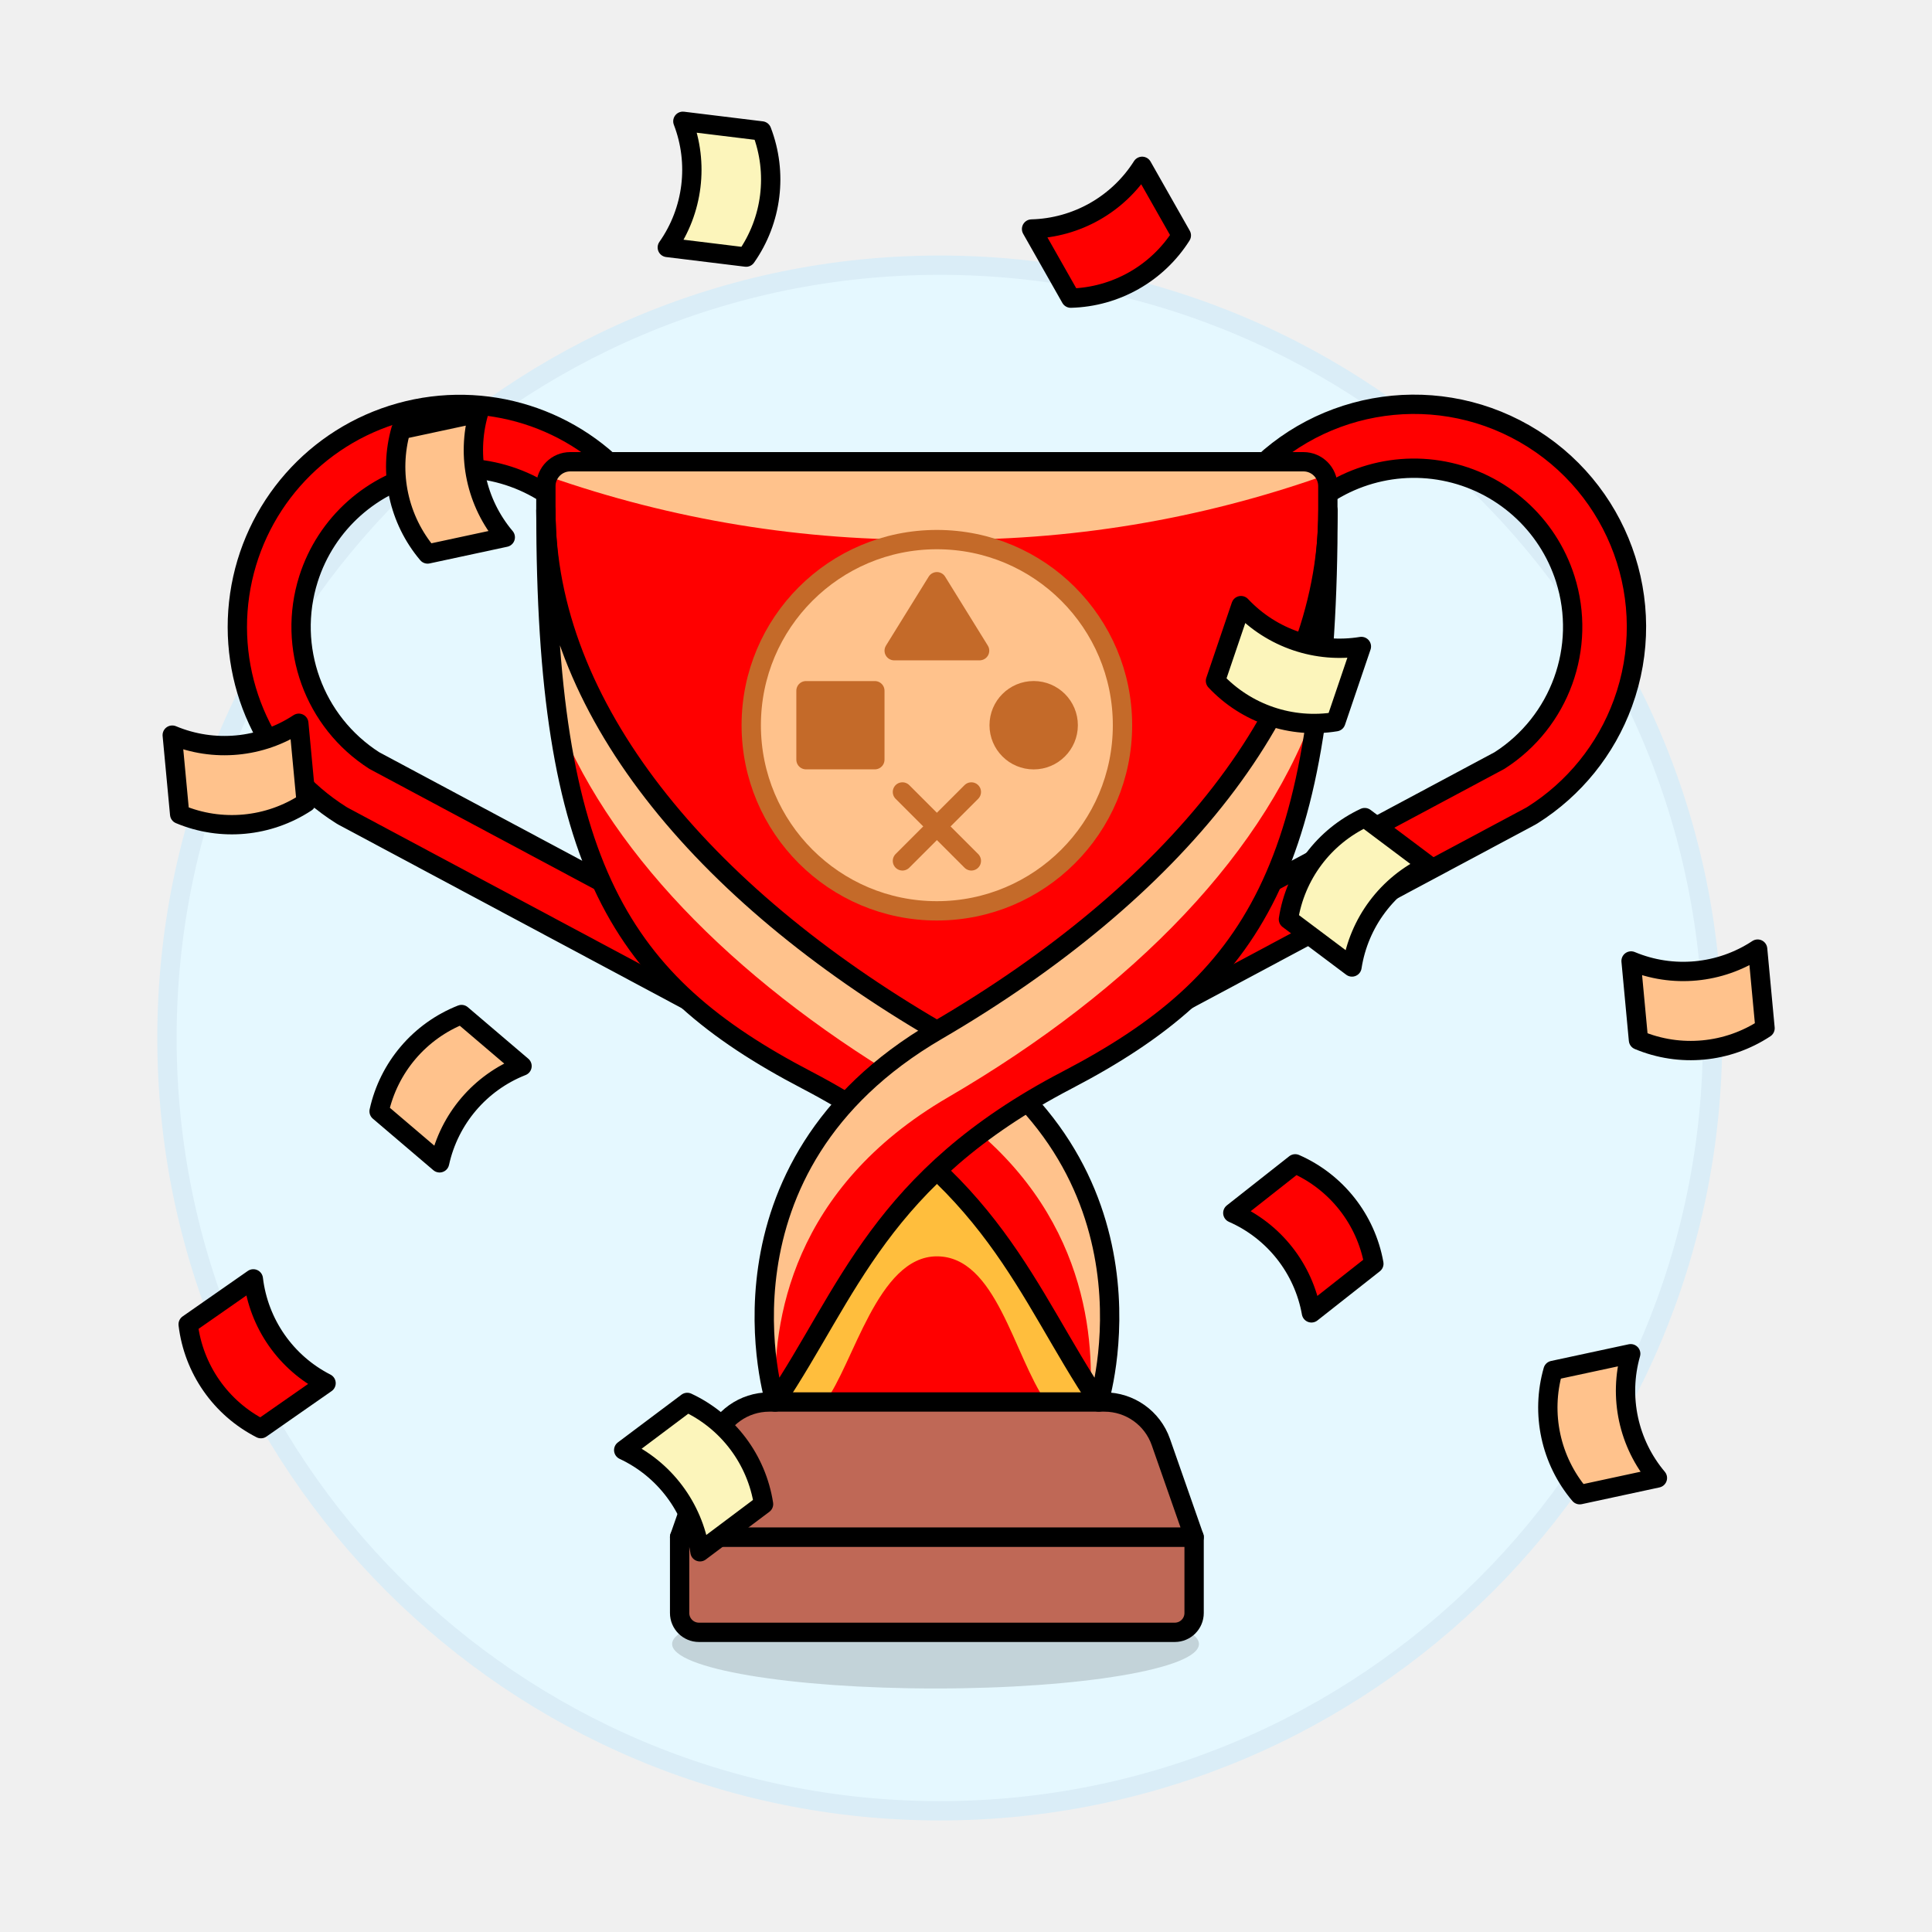
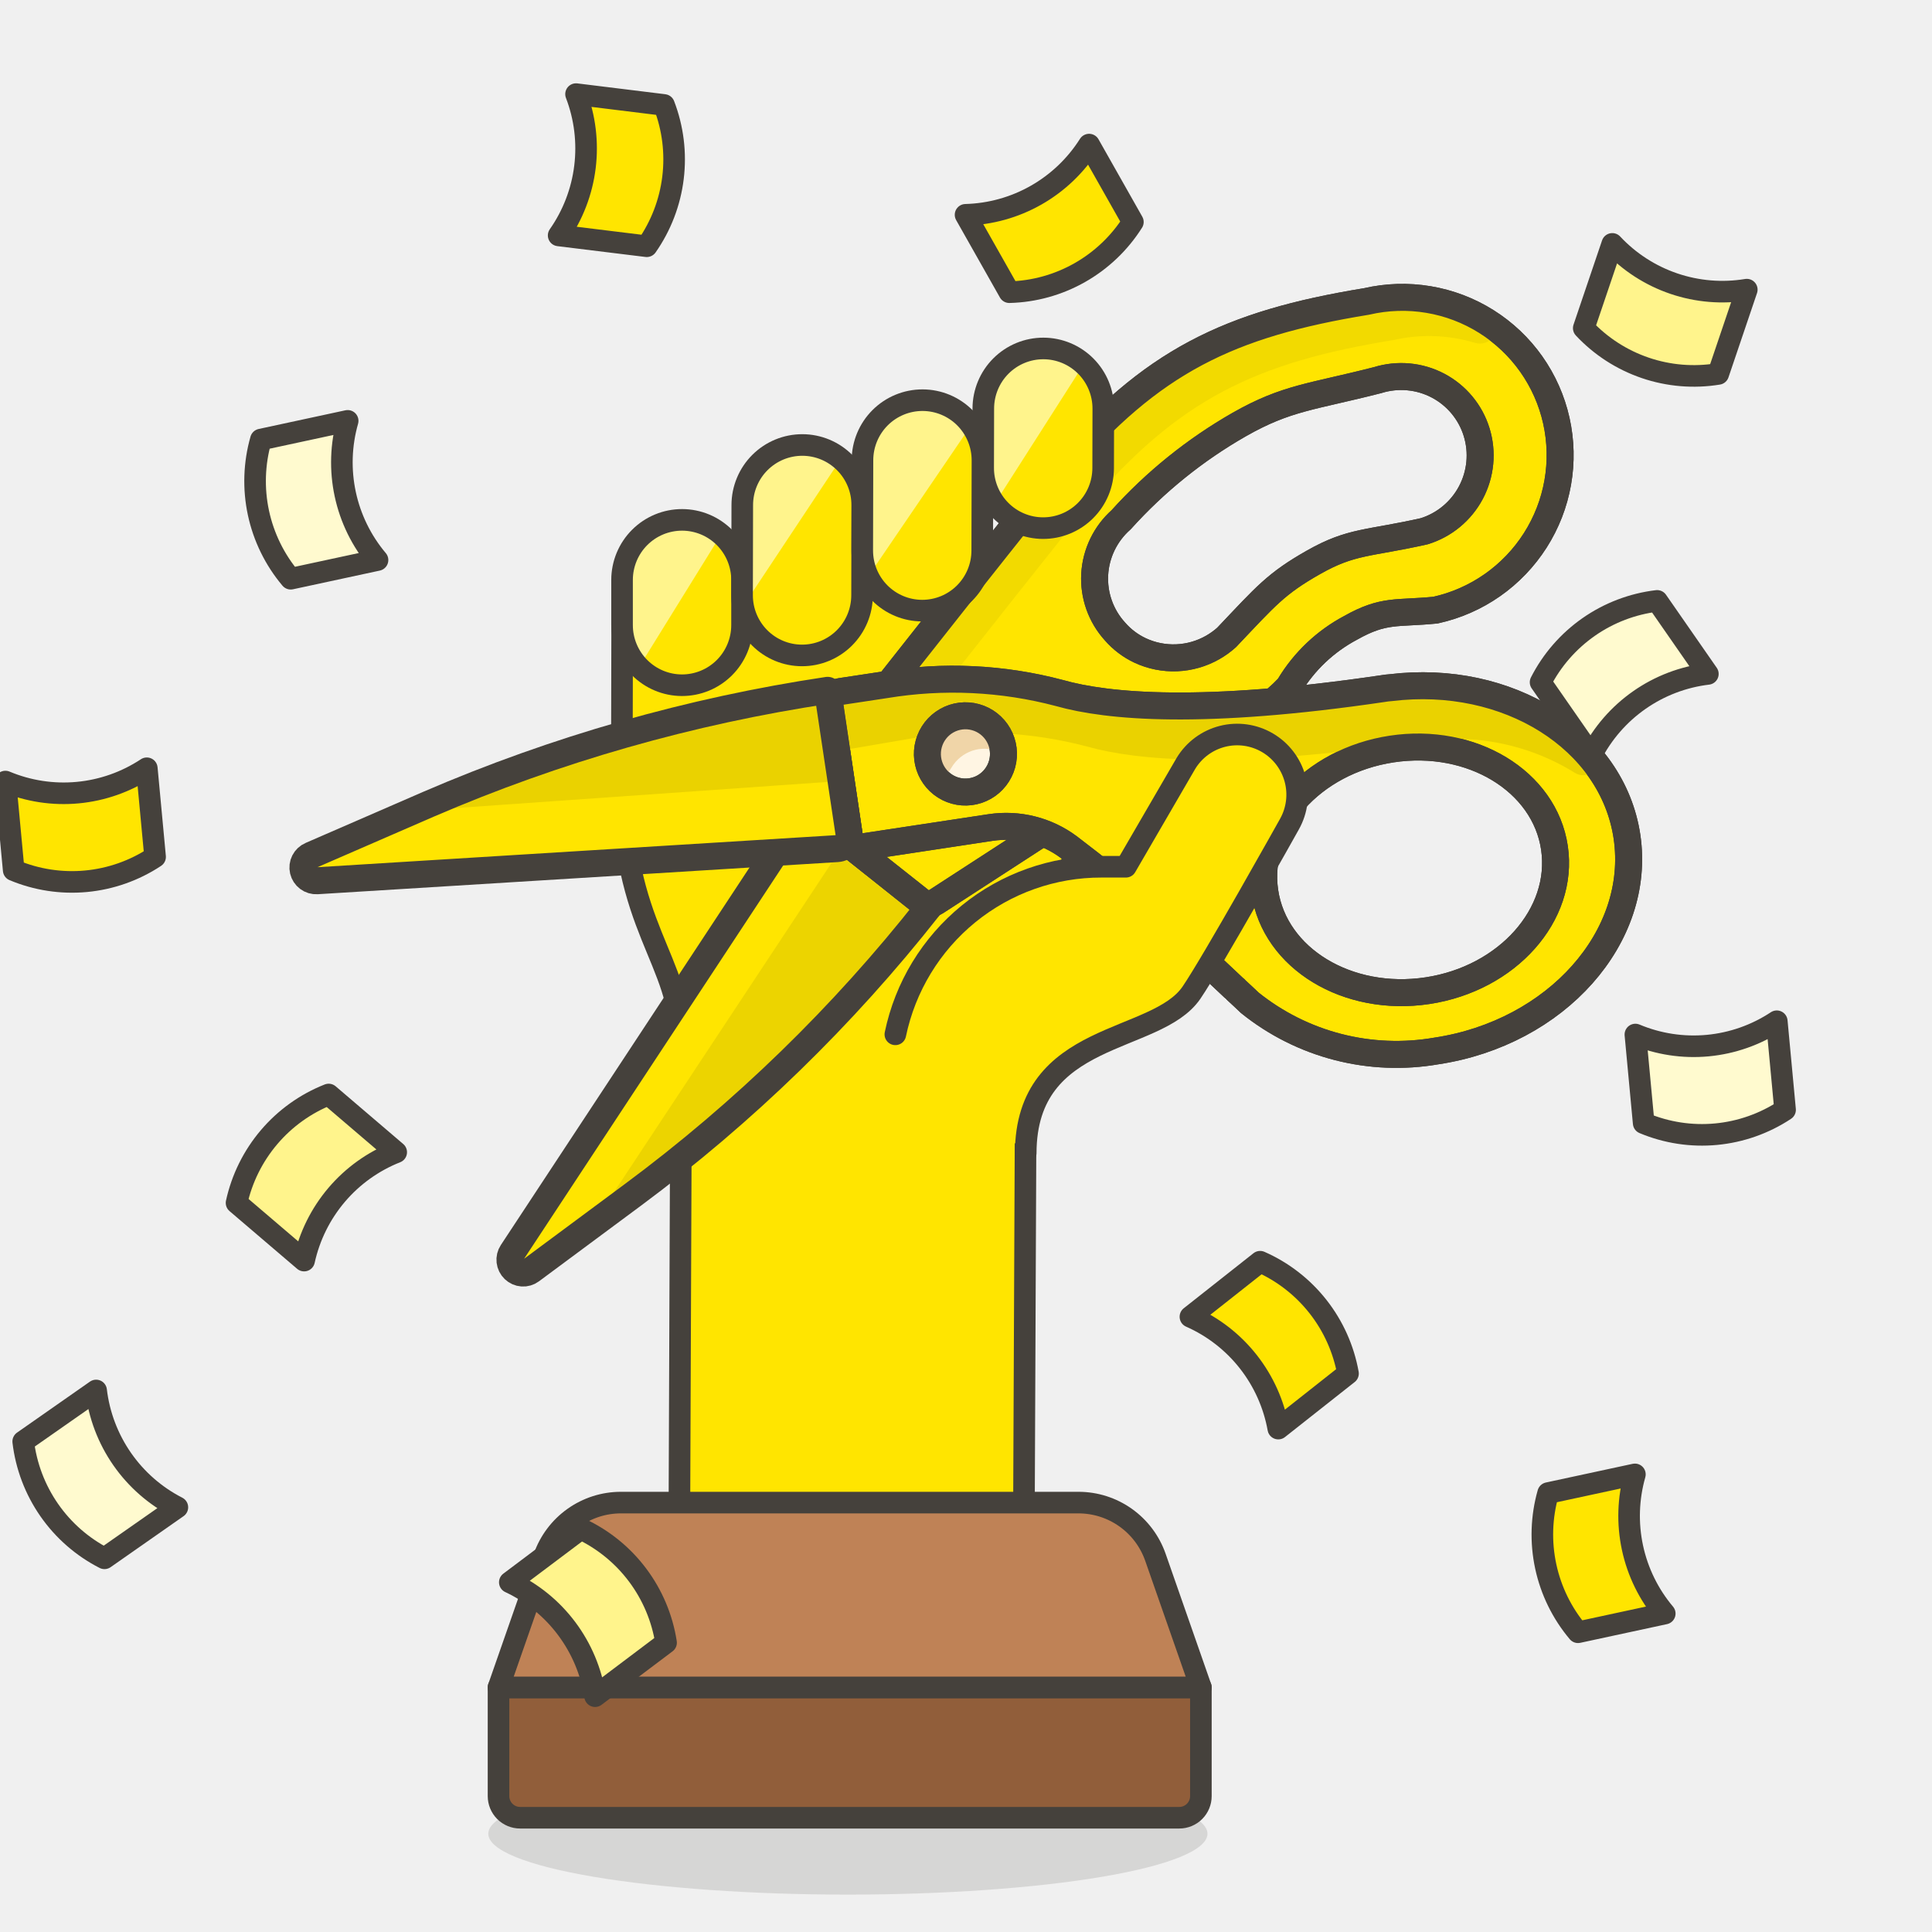
- <svg xmlns="http://www.w3.org/2000/svg" fill="none" viewBox="0 0 100 100" height="16" width="16">
-   <path fill="#e5f8ff" stroke="#DAEDF7" stroke-miterlimit="10" d="M48.642 93.726c22.091 0 40-17.909 40-40s-17.909-40-40-40-40 17.909-40 40 17.909 40 40 40Z" />
-   <path fill="#ff0000" stroke="#000000" stroke-linecap="round" stroke-linejoin="round" d="M48.5 58.451a1.65 1.65 0 0 1-.778-3.105l29.891-15.98a8.217 8.217 0 0 0 3.405-9.4 8.216 8.216 0 0 0-14.171-2.741L65.4 28.978a1.651 1.651 0 0 1-2.546-2.1l1.446-1.757a11.514 11.514 0 0 1 19.699 11.281 11.517 11.517 0 0 1-4.675 5.786c-.033.021-.068.04-.1.059L49.276 58.256a1.642 1.642 0 0 1-.776.195v0Z" />
-   <path fill="#ff0000" stroke="#000000" stroke-linecap="round" stroke-linejoin="round" d="M48.485 58.451a1.65 1.65 0 0 0 .779-3.105l-29.891-15.98a8.218 8.218 0 0 1-3.406-9.4 8.215 8.215 0 0 1 14.171-2.741l1.45 1.757a1.65 1.65 0 0 0 2.545-2.1l-1.449-1.758A11.514 11.514 0 1 0 17.66 42.188l.1.059 29.948 16.009c.239.128.506.195.777.195v0Z" />
-   <path fill="#ff0000" d="M48.492 55.373c-11.176 0-20.237-17.777-20.237-28.953v-1.262a1.262 1.262 0 0 1 1.262-1.258h37.95a1.262 1.262 0 0 1 1.262 1.262v1.258c0 11.18-9.06 28.953-20.237 28.953Z" />
-   <path fill="#ffc28c" d="M28.361 24.652a1.263 1.263 0 0 1 1.156-.756h37.95a1.262 1.262 0 0 1 1.131.7 57.833 57.833 0 0 1-20.176 3.332 58.199 58.199 0 0 1-20.058-3.276" />
-   <path fill="#000000" d="M48.423 87.396c7.53 0 13.634-1.03 13.634-2.302 0-1.271-6.104-2.302-13.634-2.302s-13.634 1.03-13.634 2.302c0 1.271 6.104 2.302 13.634 2.302Z" opacity=".15" />
-   <path fill="#ffbe3d" d="M48.492 58.132c-3.357.556-8.487 10.844-8.487 14.436h16.974s-5.13-14.992-8.487-14.436Z" />
-   <path fill="#ff0000" d="M48.492 65.028c-3.069 0-4.313 5.6-5.794 7.54h11.449c-1.691-2.45-2.586-7.54-5.655-7.54Z" />
-   <path fill="#bf6856" stroke="#000000" stroke-linecap="round" stroke-linejoin="round" d="M60.807 84.489h-24.63a1 1 0 0 1-1-1v-3.93h26.63v3.93a1 1 0 0 1-1 1Z" />
-   <path fill="#bf6856" stroke="#000000" stroke-linecap="round" stroke-linejoin="round" d="M61.807 79.559h-26.63l1.723-4.922a3.09 3.09 0 0 1 2.916-2.069h17.353a3.09 3.09 0 0 1 2.916 2.069l1.722 4.922Z" />
-   <path stroke="#000000" stroke-linecap="round" stroke-linejoin="round" d="M48.492 55.373c-11.176 0-20.237-17.777-20.237-28.953v-1.262a1.262 1.262 0 0 1 1.262-1.258h37.95a1.262 1.262 0 0 1 1.262 1.262v1.258c0 11.18-9.06 28.953-20.237 28.953Z" />
-   <path fill="#ff0000" d="M56.873 72.568s3.81-12.123-8.381-19.228c-12.191-7.105-20.237-16.765-20.237-26.92 0 18.448 3.84 24.443 13.515 29.49 9.675 5.047 11.318 11.022 15.103 16.658Z" />
-   <path fill="#ffc28c" stroke="#c46a29" stroke-miterlimit="10" d="M48.492 47.145a9.608 9.608 0 1 0 0-19.216 9.608 9.608 0 0 0 0 19.216Z" />
-   <path fill="#c46a29" stroke="#c46a29" stroke-linecap="round" stroke-linejoin="round" d="M53.503 39.324a1.787 1.787 0 1 0 0-3.574 1.787 1.787 0 0 0 0 3.574Z" />
-   <path fill="#c46a29" stroke="#c46a29" stroke-linecap="round" stroke-linejoin="round" d="M45.282 35.752h-3.564v3.569h3.564v-3.569Z" />
-   <path fill="#c46a29" stroke="#c46a29" stroke-linecap="round" stroke-linejoin="round" d="M50.704 33.679h-4.421l2.211-3.569 2.21 3.569Z" />
-   <path stroke="#c46a29" stroke-linecap="round" stroke-linejoin="round" d="m46.71 40.992 3.567 3.567" />
-   <path stroke="#c46a29" stroke-linecap="round" stroke-linejoin="round" d="m50.277 40.992-3.567 3.567" />
-   <path fill="#ffc28c" d="M56.873 72.568s3.81-12.123-8.381-19.228c-12.191-7.105-20.237-16.765-20.237-26.92a79.088 79.088 0 0 0 .645 10.942c2.923 7.183 9.64 13.8 18.619 19.038 7.936 4.624 9.09 11.373 8.93 15.523l.424.645Z" />
-   <path stroke="#000000" stroke-linecap="round" stroke-linejoin="round" d="M56.873 72.568s3.81-12.123-8.381-19.228c-12.191-7.105-20.237-16.765-20.237-26.92 0 18.448 3.84 24.443 13.515 29.49 9.675 5.047 11.318 11.022 15.103 16.658Z" />
-   <path fill="#ff0000" d="M40.12 72.568S36.311 60.445 48.5 53.34c12.189-7.105 20.238-16.765 20.238-26.92 0 18.448-3.84 24.443-13.515 29.49-9.675 5.047-11.318 11.022-15.103 16.658Z" />
-   <path fill="#ffc28c" d="M49.065 56.8C58.678 51.2 65.694 44 68.24 36.233a83.9 83.9 0 0 0 .5-9.813c0 10.155-8.047 19.815-20.237 26.92-12.19 7.105-8.383 19.228-8.383 19.228l.024-.038C39.939 68.4 41 61.5 49.065 56.8Z" />
-   <path stroke="#000000" stroke-linecap="round" stroke-linejoin="round" d="M40.12 72.568S36.311 60.445 48.5 53.34c12.189-7.105 20.238-16.765 20.238-26.92 0 18.448-3.84 24.443-13.515 29.49-9.675 5.047-11.318 11.022-15.103 16.658Z" />
-   <path fill="#ff0000" stroke="#000000" stroke-linecap="round" stroke-linejoin="round" d="M61.146 12.186a6.992 6.992 0 0 1-5.724 3.246l-2.028-3.578a6.988 6.988 0 0 0 5.723-3.245l2.029 3.577Z" />
-   <path fill="#fcf5bb" stroke="#000000" stroke-linecap="round" stroke-linejoin="round" d="M39.426 6.777a6.992 6.992 0 0 1-.806 6.531l-4.081-.5a6.99 6.99 0 0 0 .806-6.53l4.081.499Z" />
-   <path fill="#ffc28c" stroke="#000000" stroke-linecap="round" stroke-linejoin="round" d="M22.133 28.674a6.992 6.992 0 0 1-1.383-6.433l4.021-.864a6.993 6.993 0 0 0 1.382 6.433l-4.02.864Z" />
-   <path fill="#ffc28c" stroke="#000000" stroke-linecap="round" stroke-linejoin="round" d="M81.767 77.366a6.988 6.988 0 0 1-1.382-6.433l4.02-.864a7 7 0 0 0 1.382 6.431l-4.02.866Z" />
-   <path fill="#fcf5bb" stroke="#000000" stroke-linecap="round" stroke-linejoin="round" d="M35.572 72.589a6.992 6.992 0 0 1 3.949 5.263l-3.29 2.468a6.991 6.991 0 0 0-3.948-5.263l3.289-2.468Z" />
-   <path fill="#fcf5bb" stroke="#000000" stroke-linecap="round" stroke-linejoin="round" d="M70.637 42.319a6.993 6.993 0 0 0-3.948 5.264l3.289 2.468a6.993 6.993 0 0 1 3.949-5.264l-3.29-2.468Z" />
-   <path fill="#ff0000" stroke="#000000" stroke-linecap="round" stroke-linejoin="round" d="M67.04 60.24a6.99 6.99 0 0 1 4.071 5.169l-3.231 2.545a6.99 6.99 0 0 0-4.07-5.17l3.23-2.544Z" />
-   <path fill="#ff0000" stroke="#000000" stroke-linecap="round" stroke-linejoin="round" d="M9.739 68.547a6.991 6.991 0 0 0 3.765 5.4l3.373-2.353a6.991 6.991 0 0 1-3.765-5.4l-3.373 2.353Z" />
-   <path fill="#ffc28c" stroke="#000000" stroke-linecap="round" stroke-linejoin="round" d="M15.85 41.531a6.99 6.99 0 0 1-6.551.613l-.384-4.094a6.99 6.99 0 0 0 6.551-.614l.384 4.095Z" />
-   <path fill="#ffc28c" stroke="#000000" stroke-linecap="round" stroke-linejoin="round" d="M91.358 53.221a6.99 6.99 0 0 1-6.551.613l-.383-4.094a6.99 6.99 0 0 0 6.551-.614l.383 4.095Z" />
-   <path fill="#fcf5bb" stroke="#000000" stroke-linecap="round" stroke-linejoin="round" d="M69.143 37.356a6.992 6.992 0 0 1-6.23-2.115l1.321-3.894a6.999 6.999 0 0 0 6.231 2.115l-1.322 3.894Z" />
-   <path fill="#ffc28c" stroke="#000000" stroke-linecap="round" stroke-linejoin="round" d="M19.622 57.521a7 7 0 0 1 4.267-5.009l3.131 2.667a6.991 6.991 0 0 0-4.267 5.009l-3.131-2.667Z" />
+ <svg xmlns="http://www.w3.org/2000/svg" width="358" height="358" viewBox="0 0 358 358" fill="none">
+   <g clip-path="url(#clip0_9544_53622)">
+     <path d="M189.704 287.592L190.132 188.395L204.132 141.085L181.996 99.245C181.999 97.781 181.715 96.332 181.16 94.979C180.604 93.626 179.788 92.396 178.758 91.359C177.729 90.322 176.505 89.498 175.158 88.935C173.81 88.372 172.366 88.08 170.906 88.077C169.446 88.073 168 88.358 166.65 88.915C165.3 89.472 164.073 90.29 163.038 91.322C162.003 92.354 161.182 93.58 160.62 94.931C160.058 96.281 159.767 97.729 159.764 99.193V104.765C159.767 103.302 159.483 101.853 158.928 100.5C158.372 99.147 157.556 97.916 156.526 96.879C155.497 95.842 154.273 95.019 152.926 94.456C151.578 93.893 150.134 93.601 148.674 93.598C147.214 93.594 145.768 93.879 144.418 94.436C143.068 94.993 141.841 95.81 140.806 96.843C139.771 97.875 138.95 99.101 138.388 100.452C137.826 101.802 137.535 103.25 137.532 104.713V110.286C137.539 107.331 136.374 104.495 134.294 102.4C132.215 100.306 129.39 99.125 126.442 99.118C123.494 99.112 120.664 100.279 118.574 102.363C116.485 104.448 115.307 107.279 115.3 110.234L115.224 143.659C115.16 172.362 126.268 177.418 126.228 193.823L125.864 287.448L189.704 287.592Z" fill="#FFE500" />
+     <path d="M189.704 287.592L190.132 188.395L204.132 141.085L181.996 99.245C181.999 97.781 181.715 96.332 181.16 94.979C180.604 93.626 179.788 92.396 178.758 91.359C177.729 90.322 176.505 89.498 175.158 88.935C173.81 88.372 172.366 88.08 170.906 88.077C169.446 88.073 168 88.358 166.65 88.915C165.3 89.472 164.073 90.29 163.038 91.322C162.003 92.354 161.182 93.58 160.62 94.931C160.058 96.281 159.767 97.729 159.764 99.193V104.765C159.767 103.302 159.483 101.853 158.928 100.5C158.372 99.147 157.556 97.916 156.526 96.879C155.497 95.842 154.273 95.019 152.926 94.456C151.578 93.893 150.134 93.601 148.674 93.598C147.214 93.594 145.768 93.879 144.418 94.436C143.068 94.993 141.841 95.81 140.806 96.843C139.771 97.875 138.95 99.101 138.388 100.452C137.826 101.802 137.535 103.25 137.532 104.713V110.286C137.539 107.331 136.374 104.495 134.294 102.4C132.215 100.306 129.39 99.125 126.442 99.118C123.494 99.112 120.664 100.279 118.574 102.363C116.485 104.448 115.307 107.279 115.3 110.234L115.224 143.659C115.16 172.362 126.268 177.418 126.228 193.823L125.864 287.448L189.704 287.592Z" stroke="#45413C" stroke-width="4" stroke-linecap="round" stroke-linejoin="round" />
+     <path d="M137.508 110.286L137.496 115.855" stroke="#45413C" stroke-width="4" stroke-linecap="round" stroke-linejoin="round" />
+     <path opacity="0.15" d="M90.48 339.793C90.48 341.274 92.204 342.741 95.552 344.109C98.901 345.477 103.809 346.721 109.996 347.768C116.183 348.815 123.529 349.646 131.613 350.213C139.697 350.779 148.362 351.071 157.112 351.071C165.862 351.071 174.527 350.779 182.611 350.213C190.695 349.646 198.041 348.815 204.228 347.768C210.415 346.721 215.323 345.477 218.672 344.109C222.02 342.741 223.744 341.274 223.744 339.793C223.744 338.312 222.02 336.845 218.672 335.477C215.323 334.109 210.415 332.866 204.228 331.818C198.041 330.771 190.695 329.94 182.611 329.374C174.527 328.807 165.862 328.515 157.112 328.515C148.362 328.515 139.697 328.807 131.613 329.374C123.529 329.94 116.183 330.771 109.996 331.818C103.809 332.866 98.901 334.109 95.552 335.477C92.204 336.845 90.48 338.312 90.48 339.793Z" fill="#45413C" />
+     <path d="M218.524 336.826H96.376C95.315 336.826 94.298 336.404 93.548 335.652C92.797 334.9 92.376 333.88 92.376 332.817V312.674H222.524V332.817C222.524 333.88 222.103 334.9 221.352 335.652C220.602 336.404 219.585 336.826 218.524 336.826Z" fill="#915E3A" stroke="#45413C" stroke-width="4" stroke-linecap="round" stroke-linejoin="round" />
+     <path d="M222.524 312.674H92.376L100.796 288.567C101.83 285.605 103.757 283.038 106.311 281.222C108.864 279.407 111.917 278.431 115.048 278.431H199.848C202.979 278.431 206.032 279.407 208.585 281.222C211.139 283.038 213.066 285.605 214.1 288.567L222.524 312.674Z" fill="#BF8256" stroke="#45413C" stroke-width="4" stroke-linecap="round" stroke-linejoin="round" />
+     <path d="M172.049 168.193L151.079 151.441C149.999 150.578 148.412 150.83 147.651 151.985L94.894 232.078C94.578 232.556 94.441 233.133 94.506 233.706C94.572 234.279 94.837 234.813 95.253 235.212C95.67 235.612 96.211 235.852 96.784 235.891C97.355 235.929 97.921 235.764 98.379 235.423L117.285 221.401C137.805 206.183 156.216 188.288 172.042 168.181" fill="#ECD400" />
+     <path d="M109.41 227.242C109.631 227.079 109.822 226.879 109.973 226.649L155.678 157.48C156.349 156.462 156.135 155.1 155.181 154.34L151.349 151.286C150.269 150.425 148.685 150.677 147.923 151.829L94.901 232.067C94.583 232.546 94.444 233.123 94.51 233.697C94.574 234.27 94.838 234.804 95.255 235.203C95.672 235.602 96.215 235.841 96.788 235.879C97.362 235.916 97.929 235.75 98.39 235.408L109.41 227.242Z" fill="#FFE500" />
+     <path d="M172.049 168.193L151.079 151.441C149.999 150.578 148.412 150.83 147.651 151.985L94.894 232.078C94.578 232.556 94.441 233.133 94.506 233.706C94.572 234.279 94.837 234.813 95.253 235.212C95.67 235.612 96.211 235.852 96.784 235.891C97.355 235.929 97.921 235.764 98.379 235.423L117.285 221.401C137.805 206.183 156.216 188.288 172.042 168.181" stroke="#45413C" stroke-width="5" stroke-linecap="round" stroke-linejoin="round" />
+     <path d="M265.999 113.055C258.784 113.77 256.461 112.849 250.266 116.341C245.588 118.827 241.673 122.538 238.939 127.074C238.873 127.183 238.8 127.287 238.718 127.385L238.685 127.424C235.96 130.306 232.678 132.604 229.038 134.177C221.487 137.186 214.211 140.851 207.295 145.127L173.383 167.124C172.539 167.671 171.439 167.62 170.648 166.994L149.294 150.086C148.276 149.28 148.078 147.832 148.882 146.812C156.736 136.839 194.363 89.079 196.273 87.019L196.495 86.721C213.38 66.961 227.629 60.038 253.227 55.859C256.994 54.986 260.894 54.864 264.703 55.504C268.512 56.141 272.156 57.527 275.423 59.581C278.691 61.634 281.519 64.313 283.744 67.466C285.97 70.618 287.549 74.182 288.39 77.951C289.232 81.72 289.32 85.62 288.648 89.428C287.978 93.235 286.561 96.874 284.48 100.137C282.399 103.399 279.696 106.219 276.524 108.437C273.353 110.653 269.776 112.223 265.999 113.055ZM255.302 70.429C243.009 73.579 238.46 73.65 229.662 78.648C221.462 83.332 214.062 89.297 207.741 96.316C206.298 97.596 205.122 99.15 204.283 100.885C203.444 102.622 202.956 104.506 202.849 106.43C202.743 108.354 203.019 110.278 203.662 112.092C204.304 113.906 205.301 115.573 206.595 116.998C207.889 118.49 209.48 119.694 211.27 120.532C213.386 121.519 215.71 121.984 218.046 121.888C220.382 121.793 222.663 121.14 224.698 119.983C225.622 119.457 226.488 118.834 227.282 118.126C234.608 110.408 236.414 108.157 243.434 104.176C250.455 100.196 253.549 100.772 263.915 98.439C265.755 97.869 267.466 96.942 268.95 95.711C270.435 94.48 271.663 92.968 272.565 91.265C273.466 89.561 274.024 87.697 274.206 85.779C274.388 83.862 274.191 81.928 273.626 80.089C273.061 78.25 272.138 76.542 270.911 75.061C269.684 73.581 268.177 72.358 266.476 71.46C264.775 70.563 262.912 70.011 260.995 69.835C259.078 69.659 257.143 69.858 255.302 70.429Z" fill="#FFE500" stroke="#45413C" stroke-width="5" stroke-linecap="round" />
+     <path d="M153.99 153.854L149.353 150.175C148.338 149.369 148.196 147.853 148.997 146.834C196.647 86.207 195.946 87.53 196.574 86.696C213.452 66.91 227.716 59.984 253.351 55.827C259.779 54.371 266.507 55.12 272.455 57.954C273.77 58.581 275.03 59.301 276.227 60.107C278.415 61.581 275.853 64.299 273.329 63.534C268.441 62.053 263.252 61.868 258.271 63.001C232.615 67.155 218.346 74.043 201.509 93.847C199.028 96.674 182.357 117.807 153.983 153.874" fill="#F2DA00" />
+     <path d="M265.999 113.055C258.784 113.77 256.461 112.849 250.266 116.341C245.588 118.827 241.673 122.538 238.939 127.074C238.873 127.183 238.8 127.287 238.718 127.385L238.685 127.424C235.96 130.306 232.677 132.604 229.038 134.177C221.487 137.186 214.211 140.851 207.295 145.127L173.383 167.124C172.539 167.671 171.439 167.62 170.648 166.994L149.294 150.086C148.276 149.28 148.134 147.761 148.938 146.741C196.577 86.228 195.876 87.548 196.504 86.715C213.38 66.961 227.629 60.038 253.226 55.859C256.994 54.986 260.894 54.864 264.703 55.504C268.512 56.141 272.156 57.527 275.423 59.581C278.691 61.634 281.519 64.313 283.744 67.466C285.97 70.618 287.549 74.182 288.39 77.951C289.232 81.72 289.32 85.62 288.648 89.428C287.978 93.235 286.561 96.874 284.48 100.137C282.399 103.399 279.696 106.219 276.524 108.437C273.353 110.653 269.776 112.223 265.999 113.055ZM255.302 70.429C243.009 73.579 238.459 73.65 229.662 78.648C221.462 83.332 214.062 89.297 207.741 96.316C206.298 97.596 205.122 99.15 204.283 100.885C203.443 102.622 202.956 104.506 202.849 106.43C202.743 108.354 203.019 110.278 203.661 112.092C204.304 113.906 205.301 115.573 206.595 116.998C207.889 118.49 209.48 119.694 211.27 120.532C213.386 121.519 215.71 121.984 218.046 121.888C220.382 121.793 222.663 121.14 224.698 119.983C225.622 119.457 226.488 118.834 227.282 118.126C234.608 110.408 236.414 108.157 243.434 104.176C250.455 100.196 253.549 100.772 263.915 98.439C265.755 97.869 267.466 96.942 268.95 95.711C270.435 94.48 271.663 92.968 272.565 91.265C273.466 89.561 274.024 87.697 274.206 85.779C274.388 83.862 274.191 81.928 273.626 80.089C273.061 78.25 272.138 76.542 270.911 75.061C269.684 73.581 268.177 72.358 266.476 71.46C264.775 70.563 262.912 70.011 260.995 69.835C259.078 69.659 257.143 69.858 255.302 70.429Z" stroke="#45413C" stroke-width="5" stroke-linecap="round" stroke-linejoin="round" />
+     <path d="M266.181 194.742C260.105 195.797 253.878 195.546 247.914 194.007C241.949 192.468 236.384 189.676 231.587 185.817C230.759 185.007 229.902 184.242 229.084 183.477C229.01 183.407 228.954 183.32 228.881 183.25C228.802 183.177 228.705 183.123 228.626 183.048C218.933 173.792 208.727 165.088 198.057 156.977C196.003 155.441 193.662 154.329 191.173 153.705C188.684 153.08 186.094 152.957 183.553 153.34L160.055 156.901C158.77 157.095 157.571 156.206 157.381 154.918L153.807 130.809C153.616 129.524 154.5 128.328 155.78 128.134L164.053 126.881C174.794 125.11 185.78 125.631 196.29 128.413C205.293 130.971 222.87 132.523 256.247 127.599C256.726 127.515 257.211 127.457 257.696 127.425C279.355 124.783 298.789 136.884 301.484 155.056C304.204 173.589 288.419 191.372 266.181 194.742ZM257.887 138.793C243.074 141.026 232.545 152.875 234.37 165.25C236.194 177.625 249.719 185.815 264.526 183.571C279.333 181.328 289.868 169.49 288.043 157.115C286.219 144.741 272.695 136.549 257.887 138.793Z" fill="#FFE500" stroke="#45413C" stroke-width="5" stroke-linecap="round" />
+     <path d="M156.716 138.922C155.418 139.145 154.192 138.255 153.997 136.948L153.14 131.195C152.95 129.909 153.834 128.711 155.116 128.517L163.514 127.252C174.327 125.471 185.391 126.002 195.974 128.807C205.04 131.388 222.74 132.959 256.345 128.011C256.828 127.927 257.315 127.868 257.804 127.836C272.82 126.008 286.749 131.246 294.862 140.657C296.531 142.593 293.99 144.552 291.821 143.205C289.241 141.602 286.485 140.279 283.596 139.267C277.106 136.991 270.153 136.351 263.35 137.405C262.869 137.415 262.39 137.467 261.919 137.564C228.297 142.501 210.598 140.911 201.548 138.36C190.964 135.562 179.903 135.031 169.089 136.804L156.716 138.922Z" fill="#EAD200" />
+     <path d="M266.181 194.742C260.105 195.797 253.878 195.546 247.914 194.007C241.949 192.468 236.384 189.676 231.587 185.817C230.759 185.007 229.902 184.242 229.084 183.477C229.01 183.407 228.954 183.32 228.881 183.25C228.802 183.177 228.705 183.123 228.626 183.048C218.933 173.792 208.727 165.088 198.057 156.977C196.003 155.441 193.662 154.329 191.173 153.705C188.684 153.08 186.094 152.957 183.553 153.34L160.055 156.901C158.77 157.095 157.571 156.206 157.381 154.918L153.807 130.809C153.616 129.524 154.5 128.328 155.78 128.134L164.053 126.881C174.794 125.11 185.78 125.631 196.29 128.413C205.293 130.971 222.87 132.523 256.247 127.599C256.726 127.515 257.211 127.457 257.696 127.425C279.355 124.783 298.789 136.884 301.484 155.056C304.204 173.589 288.419 191.372 266.181 194.742ZM257.887 138.793C243.074 141.026 232.545 152.875 234.37 165.25C236.194 177.625 249.719 185.815 264.526 183.571C279.333 181.328 289.868 169.49 288.043 157.115C286.219 144.741 272.695 136.549 257.887 138.793Z" stroke="#45413C" stroke-width="5" stroke-linecap="round" stroke-linejoin="round" />
+     <path d="M153.338 127.92L157.33 154.543C157.535 155.91 156.527 157.159 155.15 157.244L58.729 163.203C58.151 163.238 57.581 163.068 57.117 162.721C56.653 162.375 56.326 161.875 56.195 161.311C56.062 160.746 56.134 160.153 56.396 159.637C56.657 159.12 57.094 158.714 57.626 158.489L79.39 149.029C103.034 138.829 127.894 131.733 153.357 127.918" fill="#FFE500" />
+     <path d="M76.863 150.29L79.393 149.182C102.298 139.234 126.313 132.144 150.879 128.076C152.173 127.862 153.384 128.76 153.57 130.06L155.299 142.223C155.493 143.577 154.498 144.81 153.137 144.905L76.851 150.262" fill="#EAD200" />
+     <path d="M153.338 127.92L157.33 154.543C157.535 155.91 156.527 157.159 155.15 157.244L58.729 163.203C58.151 163.238 57.581 163.068 57.117 162.721C56.653 162.375 56.326 161.875 56.195 161.311C56.062 160.746 56.134 160.153 56.396 159.637C56.657 159.12 57.094 158.714 57.626 158.489L79.39 149.029C103.034 138.829 127.894 131.733 153.357 127.918" stroke="#45413C" stroke-width="5" stroke-linecap="round" stroke-linejoin="round" />
+     <path d="M172.763 143.187C171.841 141.558 171.602 139.627 172.101 137.821C172.599 136.014 173.792 134.48 175.418 133.556C177.045 132.631 178.971 132.392 180.773 132.891C182.575 133.389 184.105 134.585 185.028 136.216C185.95 137.846 186.188 139.777 185.69 141.582C185.193 143.389 183.999 144.923 182.373 145.848C180.746 146.772 178.82 147.011 177.018 146.513C175.216 146.014 173.686 144.818 172.763 143.187Z" fill="#FFF5E3" stroke="#45413C" stroke-width="5" stroke-linecap="round" />
+     <path d="M185.931 139.752C185.937 139.402 185.916 139.053 185.866 138.707C185.703 137.524 185.244 136.403 184.529 135.448C183.815 134.493 182.87 133.737 181.781 133.248C180.693 132.761 179.499 132.558 178.309 132.659C177.119 132.76 175.975 133.161 174.982 133.826C173.988 134.49 173.179 135.396 172.631 136.458C172.083 137.52 171.812 138.703 171.844 139.897C171.877 141.091 172.214 142.256 172.82 143.282C173.628 144.652 175.452 143.751 176.233 142.365C176.472 141.943 176.754 141.543 177.078 141.173C178.193 139.898 179.724 139.062 181.397 138.812C182.977 138.582 184.586 138.917 185.943 139.757" fill="#F0D5A8" />
+     <path d="M172.763 143.187C171.841 141.558 171.602 139.627 172.101 137.821C172.599 136.014 173.792 134.48 175.418 133.556C177.045 132.631 178.971 132.392 180.773 132.891C182.575 133.389 184.105 134.585 185.028 136.216C185.95 137.846 186.188 139.777 185.69 141.582C185.193 143.389 183.999 144.923 182.373 145.848C180.746 146.772 178.82 147.011 177.018 146.513C175.216 146.014 173.686 144.818 172.763 143.187Z" stroke="#45413C" stroke-width="5" stroke-linecap="round" />
+     <path d="M209.924 41.134C207.467 45.02 204.093 48.24 200.099 50.509C196.106 52.779 191.617 54.027 187.028 54.144L178.916 39.803C183.504 39.684 187.993 38.435 191.986 36.166C195.979 33.897 199.354 30.678 201.812 26.793L209.924 41.134Z" fill="#FFE500" stroke="#45413C" stroke-width="4" stroke-linecap="round" stroke-linejoin="round" />
+     <path d="M123.044 19.448C124.695 23.74 125.267 28.373 124.709 32.939C124.151 37.505 122.48 41.863 119.844 45.629L103.516 43.624C106.156 39.86 107.831 35.502 108.393 30.936C108.955 26.369 108.387 21.734 106.74 17.439L123.044 19.448Z" fill="#FFE500" stroke="#45413C" stroke-width="4" stroke-linecap="round" stroke-linejoin="round" />
+     <path d="M53.872 107.239C50.909 103.725 48.854 99.534 47.89 95.036C46.926 90.538 47.082 85.871 48.344 81.448L64.424 77.984C63.164 82.407 63.009 87.074 63.974 91.572C64.939 96.07 66.993 100.261 69.956 103.775L53.872 107.239Z" fill="#FFFACF" stroke="#45413C" stroke-width="4" stroke-linecap="round" stroke-linejoin="round" />
+     <path d="M292.408 302.459C289.446 298.944 287.392 294.754 286.426 290.256C285.459 285.759 285.611 281.092 286.868 276.667L302.948 273.203C301.688 277.627 301.533 282.294 302.498 286.792C303.463 291.29 305.517 295.481 308.48 298.995L292.408 302.459Z" fill="#FFE500" stroke="#45413C" stroke-width="4" stroke-linecap="round" stroke-linejoin="round" />
+     <path d="M107.632 283.302C111.788 285.25 115.402 288.192 118.156 291.87C120.909 295.547 122.719 299.848 123.424 304.391L110.268 314.302C109.564 309.755 107.755 305.451 104.999 301.771C102.244 298.09 98.627 295.146 94.468 293.197L107.632 283.302Z" fill="#FFF48C" stroke="#45413C" stroke-width="4" stroke-linecap="round" stroke-linejoin="round" />
+     <path d="M307.068 111.345C302.509 111.888 298.154 113.548 294.387 116.177C290.62 118.807 287.557 122.326 285.468 126.424L294.868 139.951C296.958 135.855 300.021 132.337 303.788 129.708C307.555 127.079 311.91 125.419 316.468 124.876L307.068 111.345Z" fill="#FFFACF" stroke="#45413C" stroke-width="4" stroke-linecap="round" stroke-linejoin="round" />
+     <path d="M233.504 233.796C237.706 235.646 241.39 238.504 244.23 242.118C247.069 245.732 248.978 249.992 249.788 254.52L236.868 264.719C236.056 260.192 234.146 255.934 231.307 252.32C228.467 248.706 224.785 245.848 220.584 243.995L233.504 233.796Z" fill="#FFE500" stroke="#45413C" stroke-width="4" stroke-linecap="round" stroke-linejoin="round" />
+     <path d="M4.3 267.105C4.842 271.676 6.5 276.042 9.126 279.818C11.752 283.594 15.265 286.663 19.356 288.755L32.868 279.305C28.778 277.213 25.265 274.143 22.639 270.367C20.013 266.591 18.355 262.225 17.812 257.655L4.3 267.105Z" fill="#FFFACF" stroke="#45413C" stroke-width="4" stroke-linecap="round" stroke-linejoin="round" />
+     <path d="M28.74 158.782C24.909 161.317 20.515 162.868 15.945 163.297C11.375 163.726 6.77 163.021 2.536 161.244L1 144.822C5.234 146.598 9.839 147.303 14.409 146.873C18.979 146.444 23.373 144.894 27.204 142.36L28.74 158.782Z" fill="#FFE500" stroke="#45413C" stroke-width="4" stroke-linecap="round" stroke-linejoin="round" />
+     <path d="M330.776 205.651C326.945 208.185 322.551 209.736 317.981 210.165C313.411 210.595 308.805 209.89 304.572 208.113L303.036 191.699C307.27 193.475 311.875 194.179 316.445 193.75C321.014 193.32 325.409 191.771 329.24 189.237L330.776 205.651Z" fill="#FFFACF" stroke="#45413C" stroke-width="4" stroke-linecap="round" stroke-linejoin="round" />
+     <path d="M318.392 69.287C313.862 70.032 309.218 69.648 304.872 68.169C300.525 66.689 296.608 64.16 293.468 60.804L298.756 45.192C301.896 48.547 305.813 51.077 310.16 52.555C314.507 54.034 319.15 54.418 323.68 53.671L318.392 69.287Z" fill="#FFF48C" stroke="#45413C" stroke-width="4" stroke-linecap="round" stroke-linejoin="round" />
+     <path d="M43.831 222.895C44.813 218.4 46.884 214.217 49.861 210.715C52.838 207.213 56.629 204.498 60.9 202.812L73.419 213.505C69.149 215.191 65.358 217.906 62.381 221.408C59.405 224.91 57.334 229.093 56.352 233.587L43.831 222.895Z" fill="#FFF48C" stroke="#45413C" stroke-width="4" stroke-linecap="round" stroke-linejoin="round" />
+     <path d="M190.068 213.657C190.116 190.877 214.196 193.575 220.776 183.949C224.732 178.155 238.956 152.676 238.956 152.676C240.374 150.128 240.739 147.124 239.971 144.309C239.203 141.495 237.364 139.094 234.849 137.624C232.335 136.154 229.345 135.731 226.523 136.446C223.7 137.162 221.271 138.958 219.756 141.45L208.624 160.611H204.092C195.134 160.592 186.444 163.67 179.488 169.327C172.532 174.984 167.735 182.873 165.908 191.662" fill="#FFE500" />
+     <path d="M190.068 213.657C190.116 190.877 214.196 193.575 220.776 183.949C224.732 178.155 238.956 152.676 238.956 152.676C240.374 150.128 240.739 147.124 239.971 144.309C239.203 141.495 237.364 139.094 234.849 137.624C232.335 136.154 229.345 135.731 226.523 136.446C223.7 137.162 221.271 138.958 219.756 141.45L208.624 160.611H204.092C195.134 160.592 186.444 163.67 179.488 169.327C172.532 174.984 167.735 182.873 165.908 191.662" stroke="#45413C" stroke-width="4" stroke-linecap="round" stroke-linejoin="round" />
+     <path d="M126.356 126.973C123.408 126.965 120.584 125.785 118.505 123.691C116.426 121.597 115.261 118.761 115.268 115.807V107.448C115.274 104.493 116.452 101.661 118.542 99.577C120.631 97.492 123.461 96.325 126.41 96.332C129.358 96.339 132.182 97.519 134.262 99.614C136.342 101.708 137.506 104.545 137.5 107.5V115.855C137.492 118.81 136.314 121.642 134.224 123.727C132.134 125.812 129.304 126.979 126.356 126.973Z" fill="#FFE500" />
+     <path d="M118.412 123.601C116.382 121.518 115.252 118.718 115.264 115.807V107.448C115.271 105.319 115.887 103.237 117.038 101.448C118.188 99.659 119.826 98.238 121.757 97.353C123.688 96.467 125.832 96.154 127.935 96.451C130.038 96.748 132.012 97.642 133.624 99.028L118.412 123.601Z" fill="#FFF48C" />
+     <path d="M126.356 126.973C123.408 126.965 120.584 125.785 118.505 123.691C116.426 121.597 115.261 118.761 115.268 115.807V107.448C115.274 104.493 116.452 101.661 118.542 99.577C120.631 97.492 123.461 96.325 126.41 96.332C129.358 96.339 132.182 97.519 134.262 99.614C136.342 101.708 137.506 104.545 137.5 107.5V115.855C137.492 118.81 136.314 121.642 134.224 123.727C132.134 125.812 129.304 126.979 126.356 126.973Z" stroke="#45413C" stroke-width="4" stroke-linecap="round" stroke-linejoin="round" />
+     <path d="M170.868 113.149C169.408 113.146 167.963 112.854 166.616 112.292C165.268 111.729 164.045 110.905 163.015 109.869C161.985 108.832 161.169 107.602 160.613 106.249C160.057 104.896 159.773 103.446 159.776 101.983L159.816 85.268C159.823 82.313 161.001 79.482 163.09 77.398C165.18 75.313 168.01 74.146 170.958 74.153C173.906 74.16 176.731 75.34 178.81 77.434C180.89 79.529 182.055 82.365 182.048 85.32L182.008 102.031C182.005 103.494 181.714 104.943 181.153 106.293C180.591 107.644 179.77 108.87 178.735 109.903C177.701 110.935 176.474 111.753 175.124 112.31C173.774 112.867 172.328 113.152 170.868 113.149Z" fill="#FFE500" />
+     <path d="M148.6 121.452C147.14 121.449 145.695 121.158 144.348 120.595C143 120.032 141.777 119.209 140.747 118.172C139.717 117.135 138.901 115.905 138.345 114.552C137.789 113.199 137.505 111.749 137.508 110.286L137.544 93.572C137.547 92.108 137.838 90.66 138.4 89.31C138.962 87.959 139.783 86.733 140.818 85.701C141.853 84.669 143.08 83.851 144.43 83.294C145.78 82.737 147.226 82.453 148.686 82.456C150.146 82.459 151.59 82.751 152.938 83.314C154.285 83.877 155.509 84.701 156.538 85.738C157.568 86.775 158.384 88.005 158.94 89.358C159.495 90.711 159.779 92.161 159.776 93.624L159.74 110.342C159.73 113.296 158.552 116.124 156.463 118.207C154.374 120.29 151.546 121.457 148.6 121.452Z" fill="#FFE500" />
+     <path d="M137.688 112.347C137.565 111.674 137.505 110.991 137.508 110.306L137.544 93.592C137.547 91.474 138.153 89.401 139.29 87.616C140.427 85.831 142.049 84.408 143.964 83.513C145.879 82.619 148.009 82.291 150.104 82.567C152.199 82.843 154.172 83.712 155.792 85.072L137.688 112.347Z" fill="#FFF48C" />
+     <path d="M148.6 121.452C147.14 121.449 145.695 121.158 144.348 120.595C143 120.032 141.777 119.209 140.747 118.172C139.717 117.135 138.901 115.905 138.345 114.552C137.789 113.199 137.505 111.749 137.508 110.286L137.544 93.572C137.547 92.108 137.838 90.66 138.4 89.31C138.962 87.959 139.783 86.733 140.818 85.701C141.853 84.669 143.08 83.851 144.43 83.294C145.78 82.737 147.226 82.453 148.686 82.456C150.146 82.459 151.59 82.751 152.938 83.314C154.285 83.877 155.509 84.701 156.538 85.738C157.568 86.775 158.384 88.005 158.94 89.358C159.495 90.711 159.779 92.161 159.776 93.624L159.74 110.342C159.73 113.296 158.552 116.124 156.463 118.207C154.374 120.29 151.546 121.457 148.6 121.452Z" stroke="#45413C" stroke-width="4" stroke-linecap="round" stroke-linejoin="round" />
+     <path d="M160.868 106.822C160.146 105.31 159.773 103.655 159.776 101.979L159.816 85.264C159.821 82.909 160.572 80.615 161.959 78.713C163.346 76.812 165.299 75.4 167.537 74.68C169.775 73.961 172.184 73.971 174.416 74.709C176.648 75.448 178.589 76.876 179.96 78.789L160.868 106.822Z" fill="#FFF48C" />
+     <path d="M193.268 97.862C191.808 97.858 190.363 97.566 189.016 97.002C187.668 96.439 186.445 95.614 185.416 94.577C184.386 93.539 183.571 92.308 183.016 90.954C182.462 89.601 182.179 88.151 182.184 86.688L182.208 75.686C182.214 72.731 183.391 69.9 185.48 67.815C187.57 65.73 190.4 64.562 193.348 64.569C196.296 64.575 199.121 65.755 201.201 67.849C203.281 69.943 204.446 72.779 204.44 75.734L204.416 86.736C204.413 88.2 204.123 89.65 203.561 91.001C202.999 92.353 202.177 93.581 201.142 94.614C200.106 95.647 198.878 96.466 197.527 97.023C196.176 97.58 194.729 97.865 193.268 97.862Z" fill="#FFE500" />
+     <path d="M170.868 113.149C169.408 113.146 167.963 112.854 166.616 112.292C165.268 111.729 164.045 110.905 163.015 109.869C161.985 108.832 161.169 107.602 160.613 106.249C160.057 104.896 159.773 103.446 159.776 101.983L159.816 85.268C159.823 82.313 161.001 79.482 163.09 77.398C165.18 75.313 168.01 74.146 170.958 74.153C173.906 74.16 176.731 75.34 178.81 77.434C180.89 79.529 182.055 82.365 182.048 85.32L182.008 102.031C182.005 103.494 181.714 104.943 181.153 106.293C180.591 107.644 179.77 108.87 178.735 109.903C177.701 110.935 176.474 111.753 175.124 112.31C173.774 112.867 172.328 113.152 170.868 113.149Z" stroke="#45413C" stroke-width="4" stroke-linecap="round" stroke-linejoin="round" />
+     <path d="M184.332 93.307C182.926 91.391 182.173 89.073 182.184 86.696L182.208 75.694C182.212 73.536 182.843 71.425 184.022 69.619C185.201 67.812 186.878 66.388 188.849 65.519C190.821 64.65 193.001 64.374 195.127 64.724C197.252 65.074 199.229 66.036 200.82 67.491L184.332 93.307Z" fill="#FFF48C" />
+     <path d="M193.268 97.862C191.808 97.858 190.363 97.566 189.016 97.002C187.668 96.439 186.445 95.614 185.416 94.577C184.386 93.539 183.571 92.308 183.016 90.954C182.462 89.601 182.179 88.151 182.184 86.688L182.208 75.686C182.214 72.731 183.391 69.9 185.48 67.815C187.57 65.73 190.4 64.562 193.348 64.569C196.296 64.575 199.121 65.755 201.201 67.849C203.281 69.943 204.446 72.779 204.44 75.734L204.416 86.736C204.413 88.2 204.123 89.65 203.561 91.001C202.999 92.353 202.177 93.581 201.142 94.614C200.106 95.647 198.878 96.466 197.527 97.023C196.176 97.58 194.729 97.865 193.268 97.862Z" stroke="#45413C" stroke-width="4" stroke-linecap="round" stroke-linejoin="round" />
+   </g>
+   <defs>
+     <clipPath id="clip0_9544_53622">
+       <rect width="358" height="358" fill="white" />
+     </clipPath>
+   </defs>
</svg>
